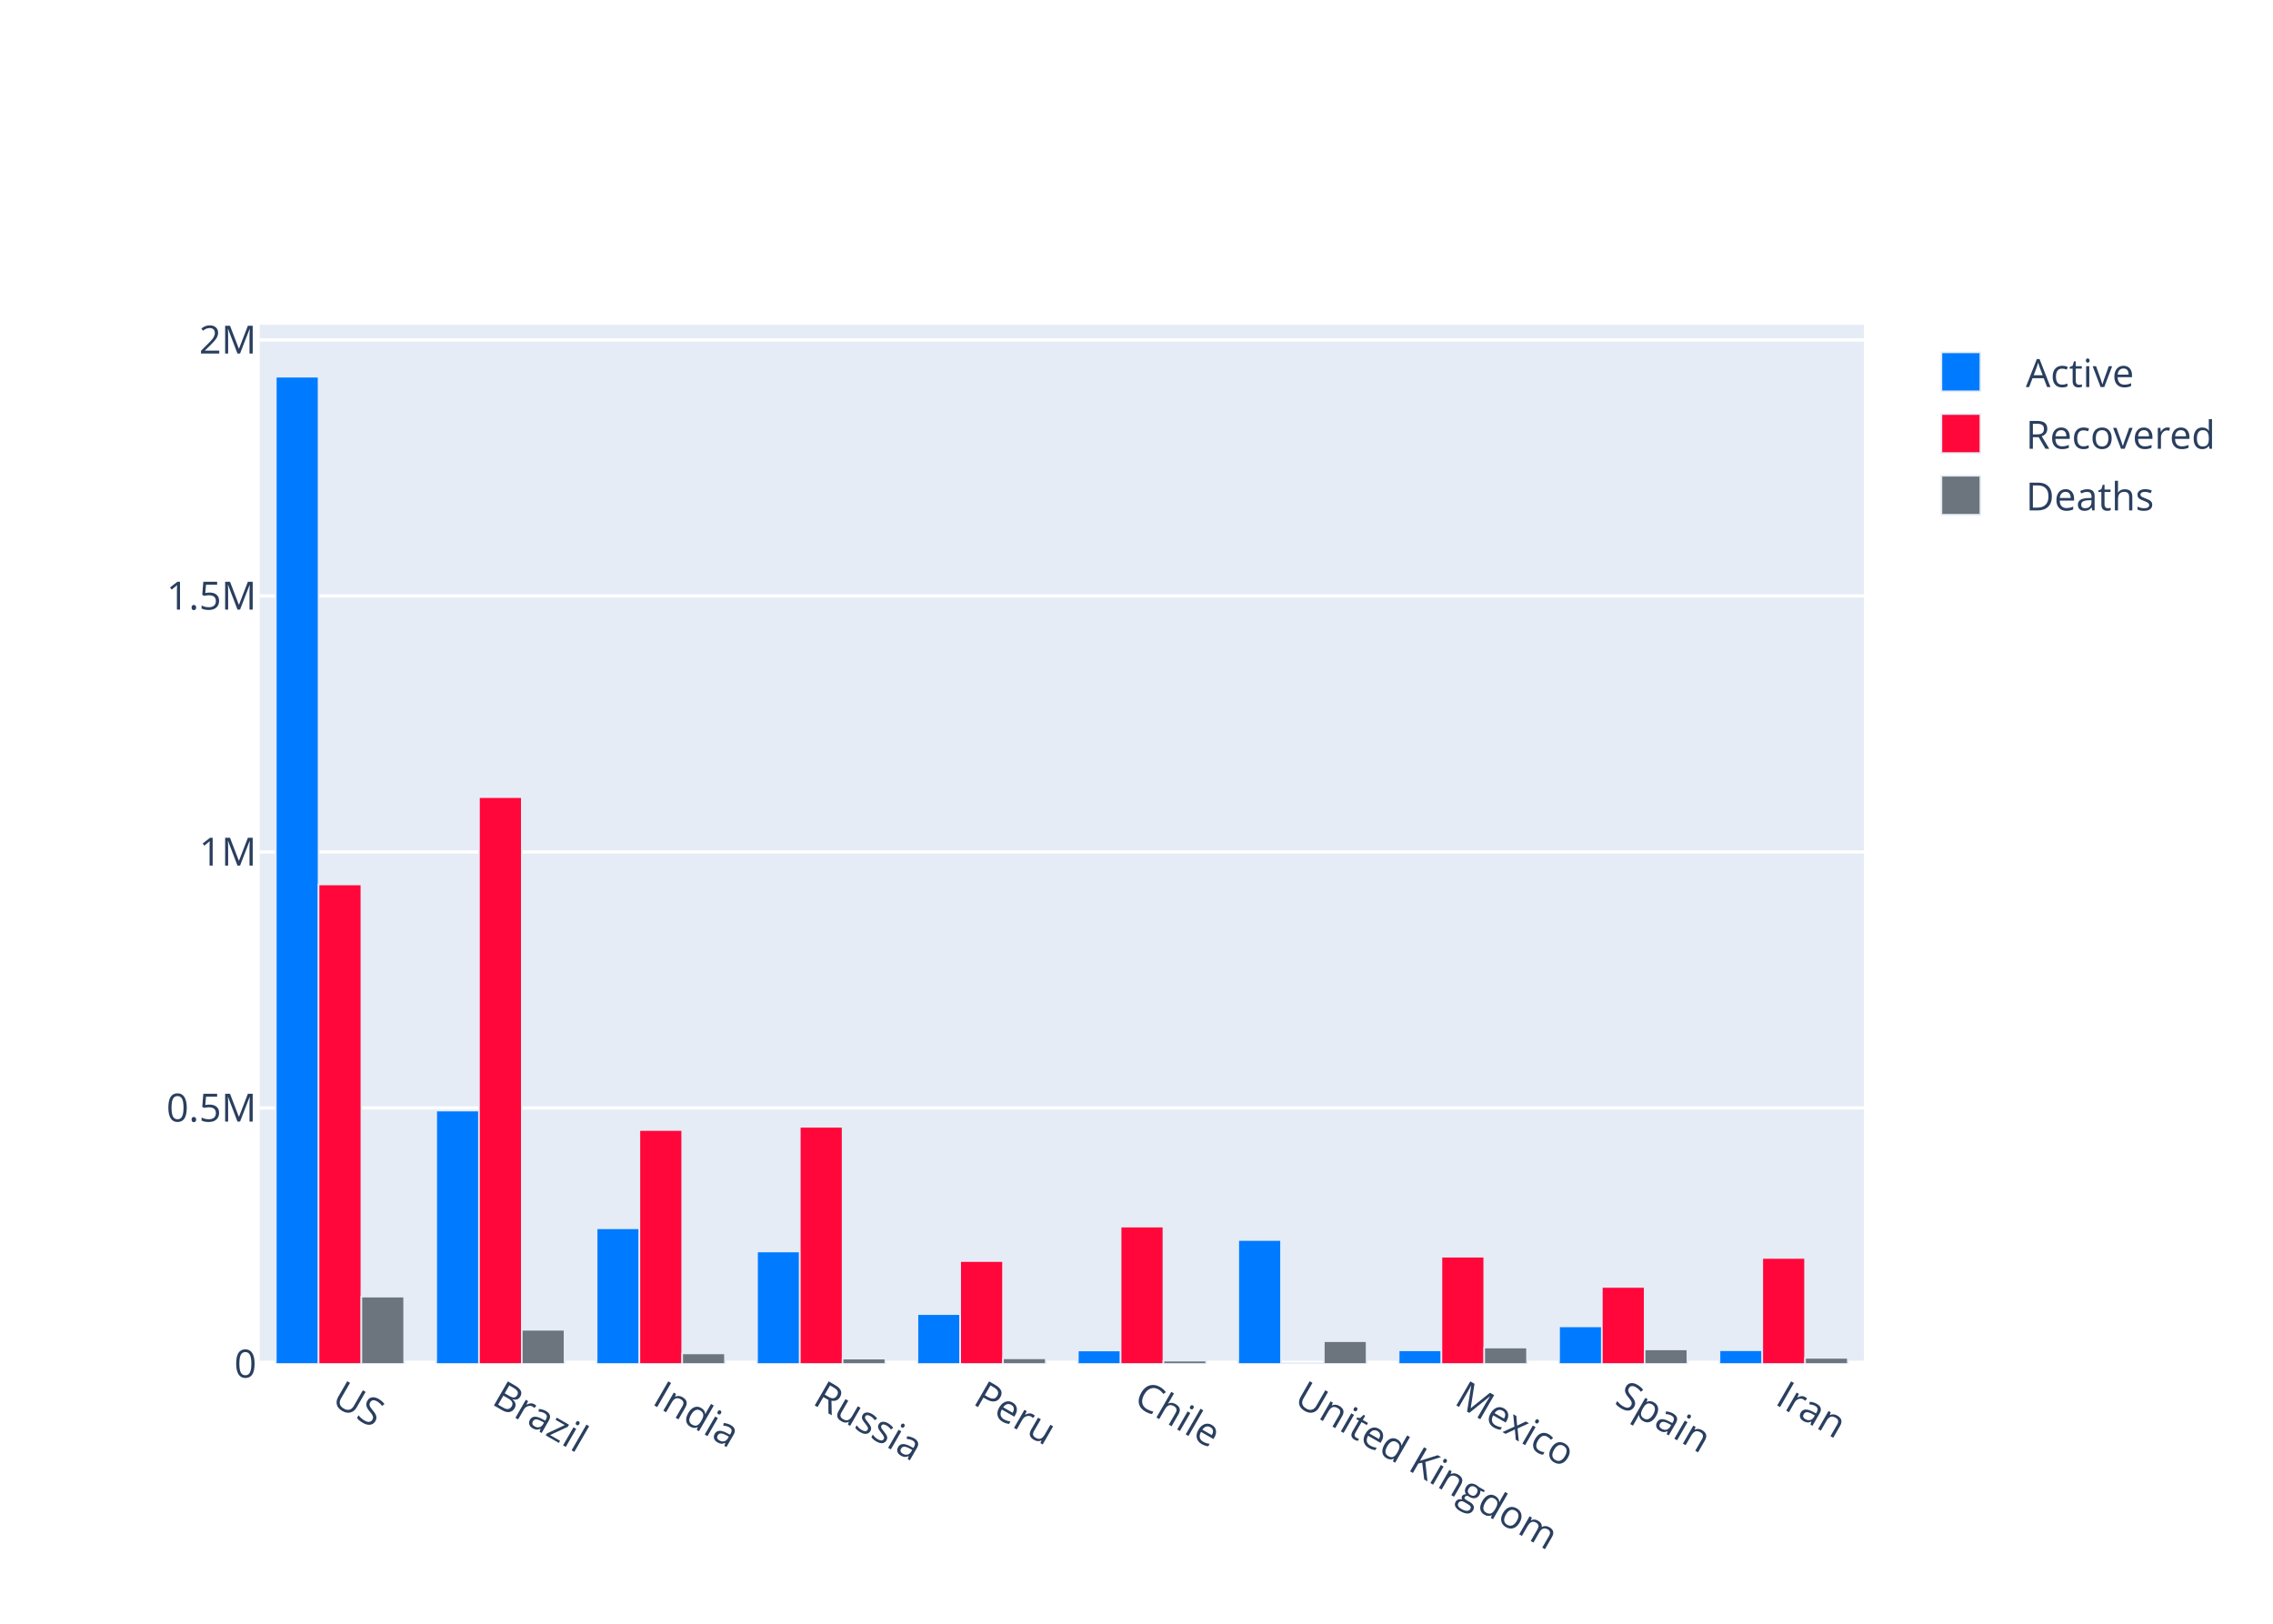
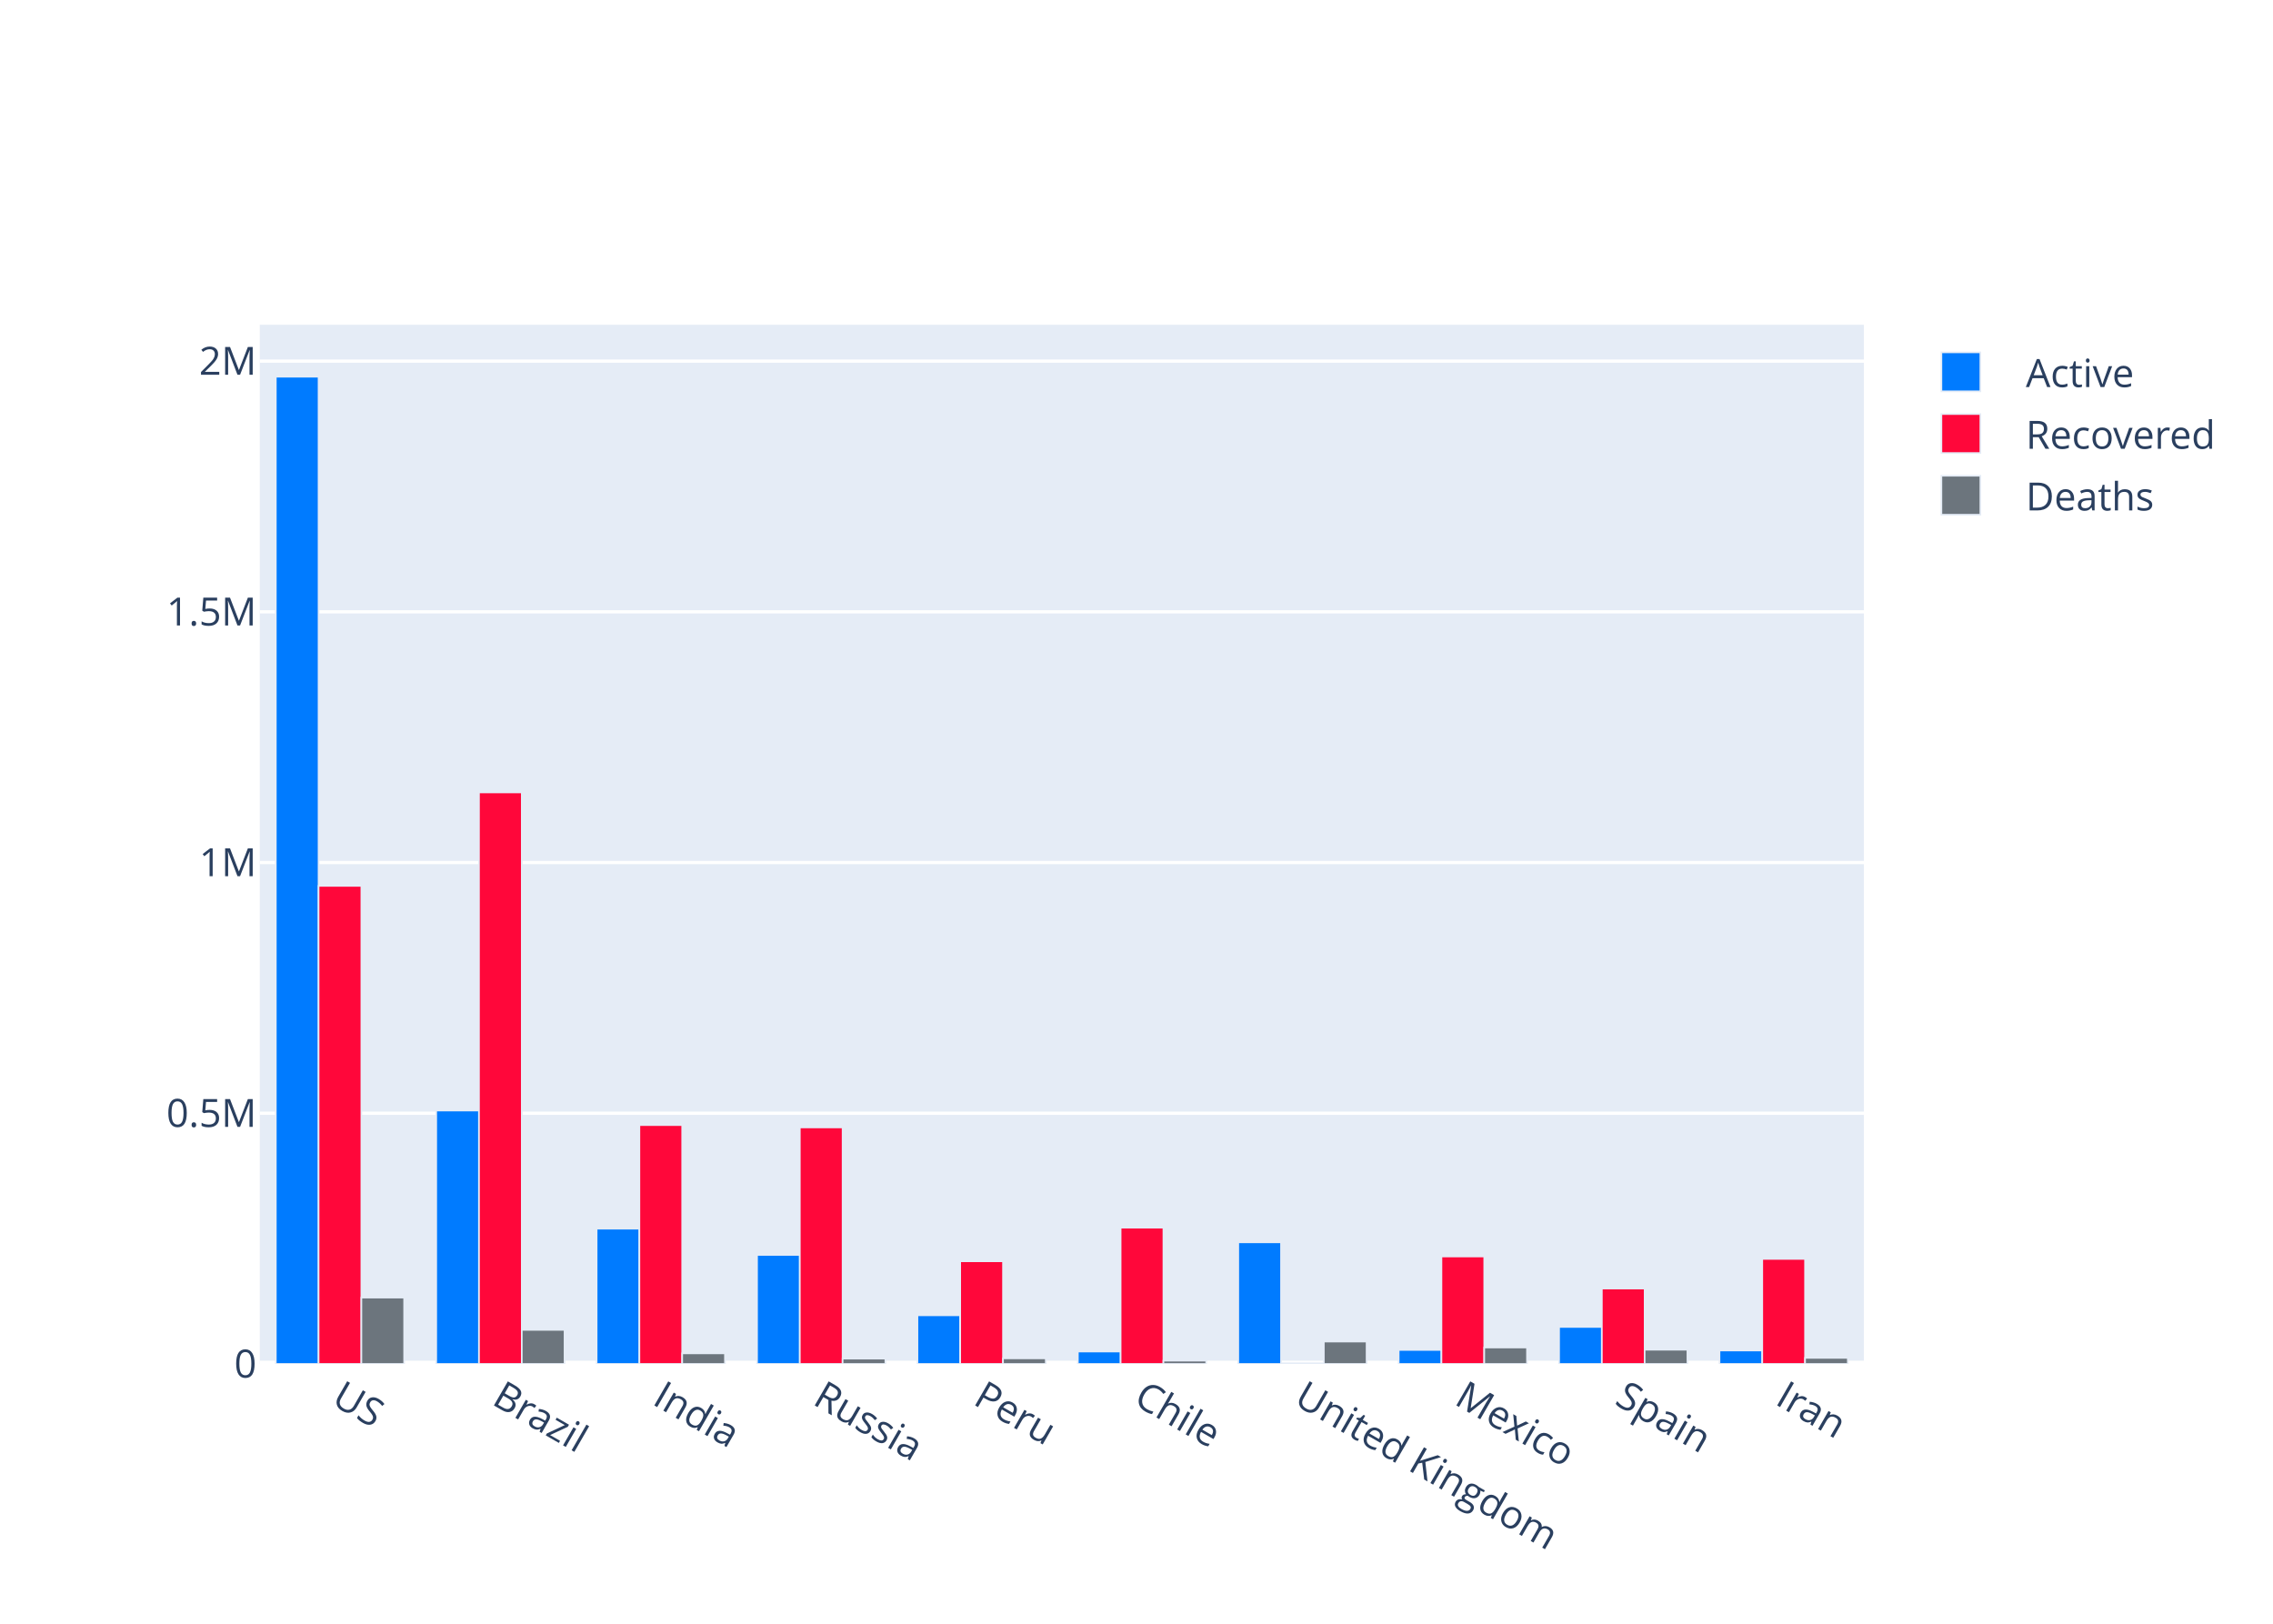
<svg xmlns="http://www.w3.org/2000/svg" class="main-svg" width="700" height="500" style="" viewBox="0 0 700 500">
  <rect x="0" y="0" width="700" height="500" style="fill: rgb(255, 255, 255); fill-opacity: 1;" />
-   <defs id="defs-e67ef9">
+   <defs id="defs-fca940">
    <g class="clips">
-       <clipPath id="clipe67ef9xyplot" class="plotclip">
+       <clipPath id="clipfca940xyplot" class="plotclip">
        <rect width="494" height="320" />
      </clipPath>
-       <clipPath class="axesclip" id="clipe67ef9x">
+       <clipPath class="axesclip" id="clipfca940x">
        <rect x="80" y="0" width="494" height="500" />
      </clipPath>
-       <clipPath class="axesclip" id="clipe67ef9y">
+       <clipPath class="axesclip" id="clipfca940y">
        <rect x="0" y="100" width="700" height="320" />
      </clipPath>
-       <clipPath class="axesclip" id="clipe67ef9xy">
+       <clipPath class="axesclip" id="clipfca940xy">
        <rect x="80" y="100" width="494" height="320" />
      </clipPath>
    </g>
    <g class="gradients" />
  </defs>
  <g class="bglayer">
    <rect class="bg" x="80" y="100" width="494" height="320" style="fill: rgb(229, 236, 246); fill-opacity: 1; stroke-width: 0;" />
  </g>
  <g class="layer-below">
    <g class="imagelayer" />
    <g class="shapelayer" />
  </g>
  <g class="cartesianlayer">
    <g class="subplot xy">
      <g class="layer-subplot">
        <g class="shapelayer" />
        <g class="imagelayer" />
      </g>
      <g class="gridlayer">
        <g class="x" />
        <g class="y">
-           <path class="ygrid crisp" transform="translate(0,341.17)" d="M80,0h494" style="stroke: rgb(255, 255, 255); stroke-opacity: 1; stroke-width: 1px;" />
-           <path class="ygrid crisp" transform="translate(0,262.34)" d="M80,0h494" style="stroke: rgb(255, 255, 255); stroke-opacity: 1; stroke-width: 1px;" />
-           <path class="ygrid crisp" transform="translate(0,183.5)" d="M80,0h494" style="stroke: rgb(255, 255, 255); stroke-opacity: 1; stroke-width: 1px;" />
-           <path class="ygrid crisp" transform="translate(0,104.67)" d="M80,0h494" style="stroke: rgb(255, 255, 255); stroke-opacity: 1; stroke-width: 1px;" />
+           <path class="ygrid crisp" transform="translate(0,342.8)" d="M80,0h494" style="stroke: rgb(255, 255, 255); stroke-opacity: 1; stroke-width: 1px;" />
+           <path class="ygrid crisp" transform="translate(0,265.6)" d="M80,0h494" style="stroke: rgb(255, 255, 255); stroke-opacity: 1; stroke-width: 1px;" />
+           <path class="ygrid crisp" transform="translate(0,188.4)" d="M80,0h494" style="stroke: rgb(255, 255, 255); stroke-opacity: 1; stroke-width: 1px;" />
+           <path class="ygrid crisp" transform="translate(0,111.2)" d="M80,0h494" style="stroke: rgb(255, 255, 255); stroke-opacity: 1; stroke-width: 1px;" />
        </g>
      </g>
      <g class="zerolinelayer">
        <path class="yzl zl crisp" transform="translate(0,420)" d="M80,0h494" style="stroke: rgb(255, 255, 255); stroke-opacity: 1; stroke-width: 2px;" />
      </g>
      <path class="xlines-below" />
      <path class="ylines-below" />
      <g class="overlines-below" />
      <g class="xaxislayer-below" />
      <g class="yaxislayer-below" />
      <g class="overaxes-below" />
-       <g class="plot" transform="translate(80, 100)" clip-path="url('#clipe67ef9xyplot')">
+       <g class="plot" transform="translate(80, 100)" clip-path="url('#clipfca940xyplot')">
        <g class="barlayer mlayer">
          <g class="trace bars" style="opacity: 1;">
            <g class="points">
              <g class="point">
                <path d="M4.94,320V16H18.11V320Z" style="vector-effect: non-scaling-stroke; opacity: 1; stroke-width: 0.5px; fill: rgb(0, 123, 255); fill-opacity: 1; stroke: rgb(229, 236, 246); stroke-opacity: 1;" />
              </g>
              <g class="point">
-                 <path d="M54.34,320V241.98H67.51V320Z" style="vector-effect: non-scaling-stroke; opacity: 1; stroke-width: 0.5px; fill: rgb(0, 123, 255); fill-opacity: 1; stroke: rgb(229, 236, 246); stroke-opacity: 1;" />
-               </g>
-               <g class="point">
-                 <path d="M103.74,320V278.23H116.91V320Z" style="vector-effect: non-scaling-stroke; opacity: 1; stroke-width: 0.5px; fill: rgb(0, 123, 255); fill-opacity: 1; stroke: rgb(229, 236, 246); stroke-opacity: 1;" />
-               </g>
-               <g class="point">
-                 <path d="M153.14,320V285.37H166.31V320Z" style="vector-effect: non-scaling-stroke; opacity: 1; stroke-width: 0.5px; fill: rgb(0, 123, 255); fill-opacity: 1; stroke: rgb(229, 236, 246); stroke-opacity: 1;" />
-               </g>
-               <g class="point">
-                 <path d="M202.54,320V304.65H215.71V320Z" style="vector-effect: non-scaling-stroke; opacity: 1; stroke-width: 0.5px; fill: rgb(0, 123, 255); fill-opacity: 1; stroke: rgb(229, 236, 246); stroke-opacity: 1;" />
-               </g>
-               <g class="point">
-                 <path d="M251.94,320V315.85H265.11V320Z" style="vector-effect: non-scaling-stroke; opacity: 1; stroke-width: 0.5px; fill: rgb(0, 123, 255); fill-opacity: 1; stroke: rgb(229, 236, 246); stroke-opacity: 1;" />
-               </g>
-               <g class="point">
-                 <path d="M301.34,320V281.84H314.51V320Z" style="vector-effect: non-scaling-stroke; opacity: 1; stroke-width: 0.5px; fill: rgb(0, 123, 255); fill-opacity: 1; stroke: rgb(229, 236, 246); stroke-opacity: 1;" />
-               </g>
-               <g class="point">
-                 <path d="M350.74,320V315.81H363.91V320Z" style="vector-effect: non-scaling-stroke; opacity: 1; stroke-width: 0.5px; fill: rgb(0, 123, 255); fill-opacity: 1; stroke: rgb(229, 236, 246); stroke-opacity: 1;" />
-               </g>
-               <g class="point">
-                 <path d="M400.14,320V308.43H413.31V320Z" style="vector-effect: non-scaling-stroke; opacity: 1; stroke-width: 0.5px; fill: rgb(0, 123, 255); fill-opacity: 1; stroke: rgb(229, 236, 246); stroke-opacity: 1;" />
-               </g>
-               <g class="point">
-                 <path d="M449.54,320V315.78H462.71V320Z" style="vector-effect: non-scaling-stroke; opacity: 1; stroke-width: 0.5px; fill: rgb(0, 123, 255); fill-opacity: 1; stroke: rgb(229, 236, 246); stroke-opacity: 1;" />
+                 <path d="M54.34,320V241.97H67.51V320Z" style="vector-effect: non-scaling-stroke; opacity: 1; stroke-width: 0.5px; fill: rgb(0, 123, 255); fill-opacity: 1; stroke: rgb(229, 236, 246); stroke-opacity: 1;" />
+               </g>
+               <g class="point">
+                 <path d="M103.74,320V278.35H116.91V320Z" style="vector-effect: non-scaling-stroke; opacity: 1; stroke-width: 0.5px; fill: rgb(0, 123, 255); fill-opacity: 1; stroke: rgb(229, 236, 246); stroke-opacity: 1;" />
+               </g>
+               <g class="point">
+                 <path d="M153.14,320V286.44H166.31V320Z" style="vector-effect: non-scaling-stroke; opacity: 1; stroke-width: 0.5px; fill: rgb(0, 123, 255); fill-opacity: 1; stroke: rgb(229, 236, 246); stroke-opacity: 1;" />
+               </g>
+               <g class="point">
+                 <path d="M202.54,320V305.02H215.71V320Z" style="vector-effect: non-scaling-stroke; opacity: 1; stroke-width: 0.5px; fill: rgb(0, 123, 255); fill-opacity: 1; stroke: rgb(229, 236, 246); stroke-opacity: 1;" />
+               </g>
+               <g class="point">
+                 <path d="M251.94,320V316.18H265.11V320Z" style="vector-effect: non-scaling-stroke; opacity: 1; stroke-width: 0.5px; fill: rgb(0, 123, 255); fill-opacity: 1; stroke: rgb(229, 236, 246); stroke-opacity: 1;" />
+               </g>
+               <g class="point">
+                 <path d="M301.34,320V282.55H314.51V320Z" style="vector-effect: non-scaling-stroke; opacity: 1; stroke-width: 0.5px; fill: rgb(0, 123, 255); fill-opacity: 1; stroke: rgb(229, 236, 246); stroke-opacity: 1;" />
+               </g>
+               <g class="point">
+                 <path d="M350.74,320V315.69H363.91V320Z" style="vector-effect: non-scaling-stroke; opacity: 1; stroke-width: 0.5px; fill: rgb(0, 123, 255); fill-opacity: 1; stroke: rgb(229, 236, 246); stroke-opacity: 1;" />
+               </g>
+               <g class="point">
+                 <path d="M400.14,320V308.61H413.31V320Z" style="vector-effect: non-scaling-stroke; opacity: 1; stroke-width: 0.5px; fill: rgb(0, 123, 255); fill-opacity: 1; stroke: rgb(229, 236, 246); stroke-opacity: 1;" />
+               </g>
+               <g class="point">
+                 <path d="M449.54,320V315.86H462.71V320Z" style="vector-effect: non-scaling-stroke; opacity: 1; stroke-width: 0.5px; fill: rgb(0, 123, 255); fill-opacity: 1; stroke: rgb(229, 236, 246); stroke-opacity: 1;" />
              </g>
            </g>
          </g>
          <g class="trace bars" style="opacity: 1;">
            <g class="points">
              <g class="point">
-                 <path d="M18.11,320V172.35H31.29V320Z" style="vector-effect: non-scaling-stroke; opacity: 1; stroke-width: 0.5px; fill: rgb(255, 7, 58); fill-opacity: 1; stroke: rgb(229, 236, 246); stroke-opacity: 1;" />
-               </g>
-               <g class="point">
-                 <path d="M67.51,320V145.46H80.69V320Z" style="vector-effect: non-scaling-stroke; opacity: 1; stroke-width: 0.5px; fill: rgb(255, 7, 58); fill-opacity: 1; stroke: rgb(229, 236, 246); stroke-opacity: 1;" />
-               </g>
-               <g class="point">
-                 <path d="M116.91,320V247.97H130.09V320Z" style="vector-effect: non-scaling-stroke; opacity: 1; stroke-width: 0.5px; fill: rgb(255, 7, 58); fill-opacity: 1; stroke: rgb(229, 236, 246); stroke-opacity: 1;" />
-               </g>
-               <g class="point">
-                 <path d="M166.31,320V246.98H179.49V320Z" style="vector-effect: non-scaling-stroke; opacity: 1; stroke-width: 0.5px; fill: rgb(255, 7, 58); fill-opacity: 1; stroke: rgb(229, 236, 246); stroke-opacity: 1;" />
-               </g>
-               <g class="point">
-                 <path d="M215.71,320V288.32H228.89V320Z" style="vector-effect: non-scaling-stroke; opacity: 1; stroke-width: 0.5px; fill: rgb(255, 7, 58); fill-opacity: 1; stroke: rgb(229, 236, 246); stroke-opacity: 1;" />
-               </g>
-               <g class="point">
-                 <path d="M265.11,320V277.71H278.29V320Z" style="vector-effect: non-scaling-stroke; opacity: 1; stroke-width: 0.5px; fill: rgb(255, 7, 58); fill-opacity: 1; stroke: rgb(229, 236, 246); stroke-opacity: 1;" />
-               </g>
-               <g class="point">
-                 <path d="M314.51,320V319.78H327.69V320Z" style="vector-effect: non-scaling-stroke; opacity: 1; stroke-width: 0.5px; fill: rgb(255, 7, 58); fill-opacity: 1; stroke: rgb(229, 236, 246); stroke-opacity: 1;" />
-               </g>
-               <g class="point">
-                 <path d="M363.91,320V286.98H377.09V320Z" style="vector-effect: non-scaling-stroke; opacity: 1; stroke-width: 0.5px; fill: rgb(255, 7, 58); fill-opacity: 1; stroke: rgb(229, 236, 246); stroke-opacity: 1;" />
-               </g>
-               <g class="point">
-                 <path d="M413.31,320V296.29H426.49V320Z" style="vector-effect: non-scaling-stroke; opacity: 1; stroke-width: 0.5px; fill: rgb(255, 7, 58); fill-opacity: 1; stroke: rgb(229, 236, 246); stroke-opacity: 1;" />
-               </g>
-               <g class="point">
-                 <path d="M462.71,320V287.36H475.89V320Z" style="vector-effect: non-scaling-stroke; opacity: 1; stroke-width: 0.5px; fill: rgb(255, 7, 58); fill-opacity: 1; stroke: rgb(229, 236, 246); stroke-opacity: 1;" />
+                 <path d="M18.11,320V172.79H31.29V320Z" style="vector-effect: non-scaling-stroke; opacity: 1; stroke-width: 0.5px; fill: rgb(255, 7, 58); fill-opacity: 1; stroke: rgb(229, 236, 246); stroke-opacity: 1;" />
+               </g>
+               <g class="point">
+                 <path d="M67.51,320V144.01H80.69V320Z" style="vector-effect: non-scaling-stroke; opacity: 1; stroke-width: 0.5px; fill: rgb(255, 7, 58); fill-opacity: 1; stroke: rgb(229, 236, 246); stroke-opacity: 1;" />
+               </g>
+               <g class="point">
+                 <path d="M116.91,320V246.45H130.09V320Z" style="vector-effect: non-scaling-stroke; opacity: 1; stroke-width: 0.5px; fill: rgb(255, 7, 58); fill-opacity: 1; stroke: rgb(229, 236, 246); stroke-opacity: 1;" />
+               </g>
+               <g class="point">
+                 <path d="M166.31,320V247.17H179.49V320Z" style="vector-effect: non-scaling-stroke; opacity: 1; stroke-width: 0.5px; fill: rgb(255, 7, 58); fill-opacity: 1; stroke: rgb(229, 236, 246); stroke-opacity: 1;" />
+               </g>
+               <g class="point">
+                 <path d="M215.71,320V288.39H228.89V320Z" style="vector-effect: non-scaling-stroke; opacity: 1; stroke-width: 0.5px; fill: rgb(255, 7, 58); fill-opacity: 1; stroke: rgb(229, 236, 246); stroke-opacity: 1;" />
+               </g>
+               <g class="point">
+                 <path d="M265.11,320V278.04H278.29V320Z" style="vector-effect: non-scaling-stroke; opacity: 1; stroke-width: 0.5px; fill: rgb(255, 7, 58); fill-opacity: 1; stroke: rgb(229, 236, 246); stroke-opacity: 1;" />
+               </g>
+               <g class="point">
+                 <path d="M314.51,320V319.79H327.69V320Z" style="vector-effect: non-scaling-stroke; opacity: 1; stroke-width: 0.5px; fill: rgb(255, 7, 58); fill-opacity: 1; stroke: rgb(229, 236, 246); stroke-opacity: 1;" />
+               </g>
+               <g class="point">
+                 <path d="M363.91,320V286.91H377.09V320Z" style="vector-effect: non-scaling-stroke; opacity: 1; stroke-width: 0.5px; fill: rgb(255, 7, 58); fill-opacity: 1; stroke: rgb(229, 236, 246); stroke-opacity: 1;" />
+               </g>
+               <g class="point">
+                 <path d="M413.31,320V296.78H426.49V320Z" style="vector-effect: non-scaling-stroke; opacity: 1; stroke-width: 0.5px; fill: rgb(255, 7, 58); fill-opacity: 1; stroke: rgb(229, 236, 246); stroke-opacity: 1;" />
+               </g>
+               <g class="point">
+                 <path d="M462.71,320V287.66H475.89V320Z" style="vector-effect: non-scaling-stroke; opacity: 1; stroke-width: 0.5px; fill: rgb(255, 7, 58); fill-opacity: 1; stroke: rgb(229, 236, 246); stroke-opacity: 1;" />
              </g>
            </g>
          </g>
          <g class="trace bars" style="opacity: 1;">
            <g class="points">
              <g class="point">
-                 <path d="M31.29,320V299.27H44.46V320Z" style="vector-effect: non-scaling-stroke; opacity: 1; stroke-width: 0.5px; fill: rgb(108, 117, 125); fill-opacity: 1; stroke: rgb(229, 236, 246); stroke-opacity: 1;" />
-               </g>
-               <g class="point">
-                 <path d="M80.69,320V309.48H93.86V320Z" style="vector-effect: non-scaling-stroke; opacity: 1; stroke-width: 0.5px; fill: rgb(108, 117, 125); fill-opacity: 1; stroke: rgb(229, 236, 246); stroke-opacity: 1;" />
-               </g>
-               <g class="point">
-                 <path d="M130.09,320V316.75H143.26V320Z" style="vector-effect: non-scaling-stroke; opacity: 1; stroke-width: 0.5px; fill: rgb(108, 117, 125); fill-opacity: 1; stroke: rgb(229, 236, 246); stroke-opacity: 1;" />
-               </g>
-               <g class="point">
-                 <path d="M179.49,320V318.35H192.66V320Z" style="vector-effect: non-scaling-stroke; opacity: 1; stroke-width: 0.5px; fill: rgb(108, 117, 125); fill-opacity: 1; stroke: rgb(229, 236, 246); stroke-opacity: 1;" />
-               </g>
-               <g class="point">
-                 <path d="M228.89,320V318.27H242.06V320Z" style="vector-effect: non-scaling-stroke; opacity: 1; stroke-width: 0.5px; fill: rgb(108, 117, 125); fill-opacity: 1; stroke: rgb(229, 236, 246); stroke-opacity: 1;" />
+                 <path d="M31.29,320V299.57H44.46V320Z" style="vector-effect: non-scaling-stroke; opacity: 1; stroke-width: 0.5px; fill: rgb(108, 117, 125); fill-opacity: 1; stroke: rgb(229, 236, 246); stroke-opacity: 1;" />
+               </g>
+               <g class="point">
+                 <path d="M80.69,320V309.51H93.86V320Z" style="vector-effect: non-scaling-stroke; opacity: 1; stroke-width: 0.5px; fill: rgb(108, 117, 125); fill-opacity: 1; stroke: rgb(229, 236, 246); stroke-opacity: 1;" />
+               </g>
+               <g class="point">
+                 <path d="M130.09,320V316.74H143.26V320Z" style="vector-effect: non-scaling-stroke; opacity: 1; stroke-width: 0.5px; fill: rgb(108, 117, 125); fill-opacity: 1; stroke: rgb(229, 236, 246); stroke-opacity: 1;" />
+               </g>
+               <g class="point">
+                 <path d="M179.49,320V318.36H192.66V320Z" style="vector-effect: non-scaling-stroke; opacity: 1; stroke-width: 0.5px; fill: rgb(108, 117, 125); fill-opacity: 1; stroke: rgb(229, 236, 246); stroke-opacity: 1;" />
+               </g>
+               <g class="point">
+                 <path d="M228.89,320V318.28H242.06V320Z" style="vector-effect: non-scaling-stroke; opacity: 1; stroke-width: 0.5px; fill: rgb(108, 117, 125); fill-opacity: 1; stroke: rgb(229, 236, 246); stroke-opacity: 1;" />
              </g>
              <g class="point">
                <path d="M278.29,320V318.99H291.46V320Z" style="vector-effect: non-scaling-stroke; opacity: 1; stroke-width: 0.5px; fill: rgb(108, 117, 125); fill-opacity: 1; stroke: rgb(229, 236, 246); stroke-opacity: 1;" />
              </g>
              <g class="point">
-                 <path d="M327.69,320V312.99H340.86V320Z" style="vector-effect: non-scaling-stroke; opacity: 1; stroke-width: 0.5px; fill: rgb(108, 117, 125); fill-opacity: 1; stroke: rgb(229, 236, 246); stroke-opacity: 1;" />
-               </g>
-               <g class="point">
-                 <path d="M377.09,320V314.95H390.26V320Z" style="vector-effect: non-scaling-stroke; opacity: 1; stroke-width: 0.5px; fill: rgb(108, 117, 125); fill-opacity: 1; stroke: rgb(229, 236, 246); stroke-opacity: 1;" />
-               </g>
-               <g class="point">
-                 <path d="M426.49,320V315.52H439.66V320Z" style="vector-effect: non-scaling-stroke; opacity: 1; stroke-width: 0.5px; fill: rgb(108, 117, 125); fill-opacity: 1; stroke: rgb(229, 236, 246); stroke-opacity: 1;" />
-               </g>
-               <g class="point">
-                 <path d="M475.89,320V318.12H489.06V320Z" style="vector-effect: non-scaling-stroke; opacity: 1; stroke-width: 0.5px; fill: rgb(108, 117, 125); fill-opacity: 1; stroke: rgb(229, 236, 246); stroke-opacity: 1;" />
+                 <path d="M327.69,320V313.11H340.86V320Z" style="vector-effect: non-scaling-stroke; opacity: 1; stroke-width: 0.5px; fill: rgb(108, 117, 125); fill-opacity: 1; stroke: rgb(229, 236, 246); stroke-opacity: 1;" />
+               </g>
+               <g class="point">
+                 <path d="M377.09,320V314.94H390.26V320Z" style="vector-effect: non-scaling-stroke; opacity: 1; stroke-width: 0.5px; fill: rgb(108, 117, 125); fill-opacity: 1; stroke: rgb(229, 236, 246); stroke-opacity: 1;" />
+               </g>
+               <g class="point">
+                 <path d="M426.49,320V315.62H439.66V320Z" style="vector-effect: non-scaling-stroke; opacity: 1; stroke-width: 0.5px; fill: rgb(108, 117, 125); fill-opacity: 1; stroke: rgb(229, 236, 246); stroke-opacity: 1;" />
+               </g>
+               <g class="point">
+                 <path d="M475.89,320V318.13H489.06V320Z" style="vector-effect: non-scaling-stroke; opacity: 1; stroke-width: 0.5px; fill: rgb(108, 117, 125); fill-opacity: 1; stroke: rgb(229, 236, 246); stroke-opacity: 1;" />
              </g>
            </g>
          </g>
        </g>
      </g>
      <g class="overplot" />
      <path class="xlines-above crisp" d="M0,0" style="fill: none;" />
      <path class="ylines-above crisp" d="M0,0" style="fill: none;" />
      <g class="overlines-above" />
      <g class="xaxislayer-above">
        <g class="xtick">
          <text text-anchor="start" x="0" y="433" transform="translate(104.7,0) rotate(30,0,427)" style="font-family: 'Open Sans', verdana, arial, sans-serif; font-size: 12px; fill: rgb(42, 63, 95); fill-opacity: 1; white-space: pre;">US</text>
        </g>
        <g class="xtick">
          <text text-anchor="start" x="0" y="433" transform="translate(154.1,0) rotate(30,0,427)" style="font-family: 'Open Sans', verdana, arial, sans-serif; font-size: 12px; fill: rgb(42, 63, 95); fill-opacity: 1; white-space: pre;">Brazil</text>
        </g>
        <g class="xtick">
          <text text-anchor="start" x="0" y="433" transform="translate(203.5,0) rotate(30,0,427)" style="font-family: 'Open Sans', verdana, arial, sans-serif; font-size: 12px; fill: rgb(42, 63, 95); fill-opacity: 1; white-space: pre;">India</text>
        </g>
        <g class="xtick">
          <text text-anchor="start" x="0" y="433" transform="translate(252.9,0) rotate(30,0,427)" style="font-family: 'Open Sans', verdana, arial, sans-serif; font-size: 12px; fill: rgb(42, 63, 95); fill-opacity: 1; white-space: pre;">Russia</text>
        </g>
        <g class="xtick">
          <text text-anchor="start" x="0" y="433" transform="translate(302.3,0) rotate(30,0,427)" style="font-family: 'Open Sans', verdana, arial, sans-serif; font-size: 12px; fill: rgb(42, 63, 95); fill-opacity: 1; white-space: pre;">Peru</text>
        </g>
        <g class="xtick">
          <text text-anchor="start" x="0" y="433" transform="translate(351.7,0) rotate(30,0,427)" style="font-family: 'Open Sans', verdana, arial, sans-serif; font-size: 12px; fill: rgb(42, 63, 95); fill-opacity: 1; white-space: pre;">Chile</text>
        </g>
        <g class="xtick">
          <text text-anchor="start" x="0" y="433" transform="translate(401.1,0) rotate(30,0,427)" style="font-family: 'Open Sans', verdana, arial, sans-serif; font-size: 12px; fill: rgb(42, 63, 95); fill-opacity: 1; white-space: pre;">United Kingdom</text>
        </g>
        <g class="xtick">
          <text text-anchor="start" x="0" y="433" transform="translate(450.5,0) rotate(30,0,427)" style="font-family: 'Open Sans', verdana, arial, sans-serif; font-size: 12px; fill: rgb(42, 63, 95); fill-opacity: 1; white-space: pre;">Mexico</text>
        </g>
        <g class="xtick">
          <text text-anchor="start" x="0" y="433" transform="translate(499.9,0) rotate(30,0,427)" style="font-family: 'Open Sans', verdana, arial, sans-serif; font-size: 12px; fill: rgb(42, 63, 95); fill-opacity: 1; white-space: pre;">Spain</text>
        </g>
        <g class="xtick">
          <text text-anchor="start" x="0" y="433" transform="translate(549.3,0) rotate(30,0,427)" style="font-family: 'Open Sans', verdana, arial, sans-serif; font-size: 12px; fill: rgb(42, 63, 95); fill-opacity: 1; white-space: pre;">Iran</text>
        </g>
      </g>
      <g class="yaxislayer-above">
        <g class="ytick">
          <text text-anchor="end" x="79" y="4.2" transform="translate(0,420)" style="font-family: 'Open Sans', verdana, arial, sans-serif; font-size: 12px; fill: rgb(42, 63, 95); fill-opacity: 1; white-space: pre;">0</text>
        </g>
        <g class="ytick">
-           <text text-anchor="end" x="79" y="4.2" transform="translate(0,341.17)" style="font-family: 'Open Sans', verdana, arial, sans-serif; font-size: 12px; fill: rgb(42, 63, 95); fill-opacity: 1; white-space: pre;">0.5M</text>
-         </g>
-         <g class="ytick">
-           <text text-anchor="end" x="79" y="4.2" transform="translate(0,262.34)" style="font-family: 'Open Sans', verdana, arial, sans-serif; font-size: 12px; fill: rgb(42, 63, 95); fill-opacity: 1; white-space: pre;">1M</text>
-         </g>
-         <g class="ytick">
-           <text text-anchor="end" x="79" y="4.2" transform="translate(0,183.5)" style="font-family: 'Open Sans', verdana, arial, sans-serif; font-size: 12px; fill: rgb(42, 63, 95); fill-opacity: 1; white-space: pre;">1.5M</text>
-         </g>
-         <g class="ytick">
-           <text text-anchor="end" x="79" y="4.2" transform="translate(0,104.67)" style="font-family: 'Open Sans', verdana, arial, sans-serif; font-size: 12px; fill: rgb(42, 63, 95); fill-opacity: 1; white-space: pre;">2M</text>
+           <text text-anchor="end" x="79" y="4.2" transform="translate(0,342.8)" style="font-family: 'Open Sans', verdana, arial, sans-serif; font-size: 12px; fill: rgb(42, 63, 95); fill-opacity: 1; white-space: pre;">0.5M</text>
+         </g>
+         <g class="ytick">
+           <text text-anchor="end" x="79" y="4.2" transform="translate(0,265.6)" style="font-family: 'Open Sans', verdana, arial, sans-serif; font-size: 12px; fill: rgb(42, 63, 95); fill-opacity: 1; white-space: pre;">1M</text>
+         </g>
+         <g class="ytick">
+           <text text-anchor="end" x="79" y="4.2" transform="translate(0,188.4)" style="font-family: 'Open Sans', verdana, arial, sans-serif; font-size: 12px; fill: rgb(42, 63, 95); fill-opacity: 1; white-space: pre;">1.5M</text>
+         </g>
+         <g class="ytick">
+           <text text-anchor="end" x="79" y="4.2" transform="translate(0,111.2)" style="font-family: 'Open Sans', verdana, arial, sans-serif; font-size: 12px; fill: rgb(42, 63, 95); fill-opacity: 1; white-space: pre;">2M</text>
        </g>
      </g>
      <g class="overaxes-above" />
    </g>
  </g>
  <g class="polarlayer" />
  <g class="ternarylayer" />
  <g class="geolayer" />
  <g class="funnelarealayer" />
  <g class="pielayer" />
  <g class="treemaplayer" />
  <g class="sunburstlayer" />
  <g class="glimages" />
-   <defs id="topdefs-e67ef9">
+   <defs id="topdefs-fca940">
    <g class="clips" />
-     <clipPath id="legende67ef9">
+     <clipPath id="legendfca940">
      <rect width="104" height="67" x="0" y="0" />
    </clipPath>
  </defs>
  <g class="layer-above">
    <g class="imagelayer" />
    <g class="shapelayer" />
  </g>
  <g class="infolayer">
    <g class="legend" pointer-events="all" transform="translate(583.88, 100)">
      <rect class="bg" shape-rendering="crispEdges" width="104" height="67" x="0" y="0" style="stroke: rgb(68, 68, 68); stroke-opacity: 1; fill: rgb(255, 255, 255); fill-opacity: 1; stroke-width: 0px;" />
-       <g class="scrollbox" transform="translate(0, 0)" clip-path="url('#legende67ef9')">
+       <g class="scrollbox" transform="translate(0, 0)" clip-path="url('#legendfca940')">
        <g class="groups">
          <g class="traces" transform="translate(0, 14.5)" style="opacity: 1;">
            <text class="legendtext user-select-none" text-anchor="start" x="40" y="4.68" style="font-family: 'Open Sans', verdana, arial, sans-serif; font-size: 12px; fill: rgb(42, 63, 95); fill-opacity: 1; white-space: pre;">Active</text>
            <g class="layers" style="opacity: 1;">
              <g class="legendfill" />
              <g class="legendlines" />
              <g class="legendsymbols">
                <g class="legendpoints">
                  <path class="legendundefined" d="M6,6H-6V-6H6Z" transform="translate(20,0)" style="stroke-width: 0.5px; fill: rgb(0, 123, 255); fill-opacity: 1; stroke: rgb(229, 236, 246); stroke-opacity: 1;" />
                </g>
              </g>
            </g>
            <rect class="legendtoggle" pointer-events="all" x="0" y="-9.5" width="98.031" height="19" style="cursor: pointer; fill: rgb(0, 0, 0); fill-opacity: 0;" />
          </g>
          <g class="traces" transform="translate(0, 33.5)" style="opacity: 1;">
            <text class="legendtext user-select-none" text-anchor="start" x="40" y="4.68" style="font-family: 'Open Sans', verdana, arial, sans-serif; font-size: 12px; fill: rgb(42, 63, 95); fill-opacity: 1; white-space: pre;">Recovered</text>
            <g class="layers" style="opacity: 1;">
              <g class="legendfill" />
              <g class="legendlines" />
              <g class="legendsymbols">
                <g class="legendpoints">
                  <path class="legendundefined" d="M6,6H-6V-6H6Z" transform="translate(20,0)" style="stroke-width: 0.5px; fill: rgb(255, 7, 58); fill-opacity: 1; stroke: rgb(229, 236, 246); stroke-opacity: 1;" />
                </g>
              </g>
            </g>
            <rect class="legendtoggle" pointer-events="all" x="0" y="-9.5" width="98.031" height="19" style="cursor: pointer; fill: rgb(0, 0, 0); fill-opacity: 0;" />
          </g>
          <g class="traces" transform="translate(0, 52.5)" style="opacity: 1;">
            <text class="legendtext user-select-none" text-anchor="start" x="40" y="4.68" style="font-family: 'Open Sans', verdana, arial, sans-serif; font-size: 12px; fill: rgb(42, 63, 95); fill-opacity: 1; white-space: pre;">Deaths</text>
            <g class="layers" style="opacity: 1;">
              <g class="legendfill" />
              <g class="legendlines" />
              <g class="legendsymbols">
                <g class="legendpoints">
                  <path class="legendundefined" d="M6,6H-6V-6H6Z" transform="translate(20,0)" style="stroke-width: 0.5px; fill: rgb(108, 117, 125); fill-opacity: 1; stroke: rgb(229, 236, 246); stroke-opacity: 1;" />
                </g>
              </g>
            </g>
            <rect class="legendtoggle" pointer-events="all" x="0" y="-9.5" width="98.031" height="19" style="cursor: pointer; fill: rgb(0, 0, 0); fill-opacity: 0;" />
          </g>
        </g>
      </g>
      <rect class="scrollbar" rx="20" ry="3" width="0" height="0" x="0" y="0" style="fill: rgb(128, 139, 164); fill-opacity: 1;" />
    </g>
    <g class="g-gtitle" />
    <g class="g-xtitle" />
    <g class="g-ytitle" />
  </g>
</svg>
